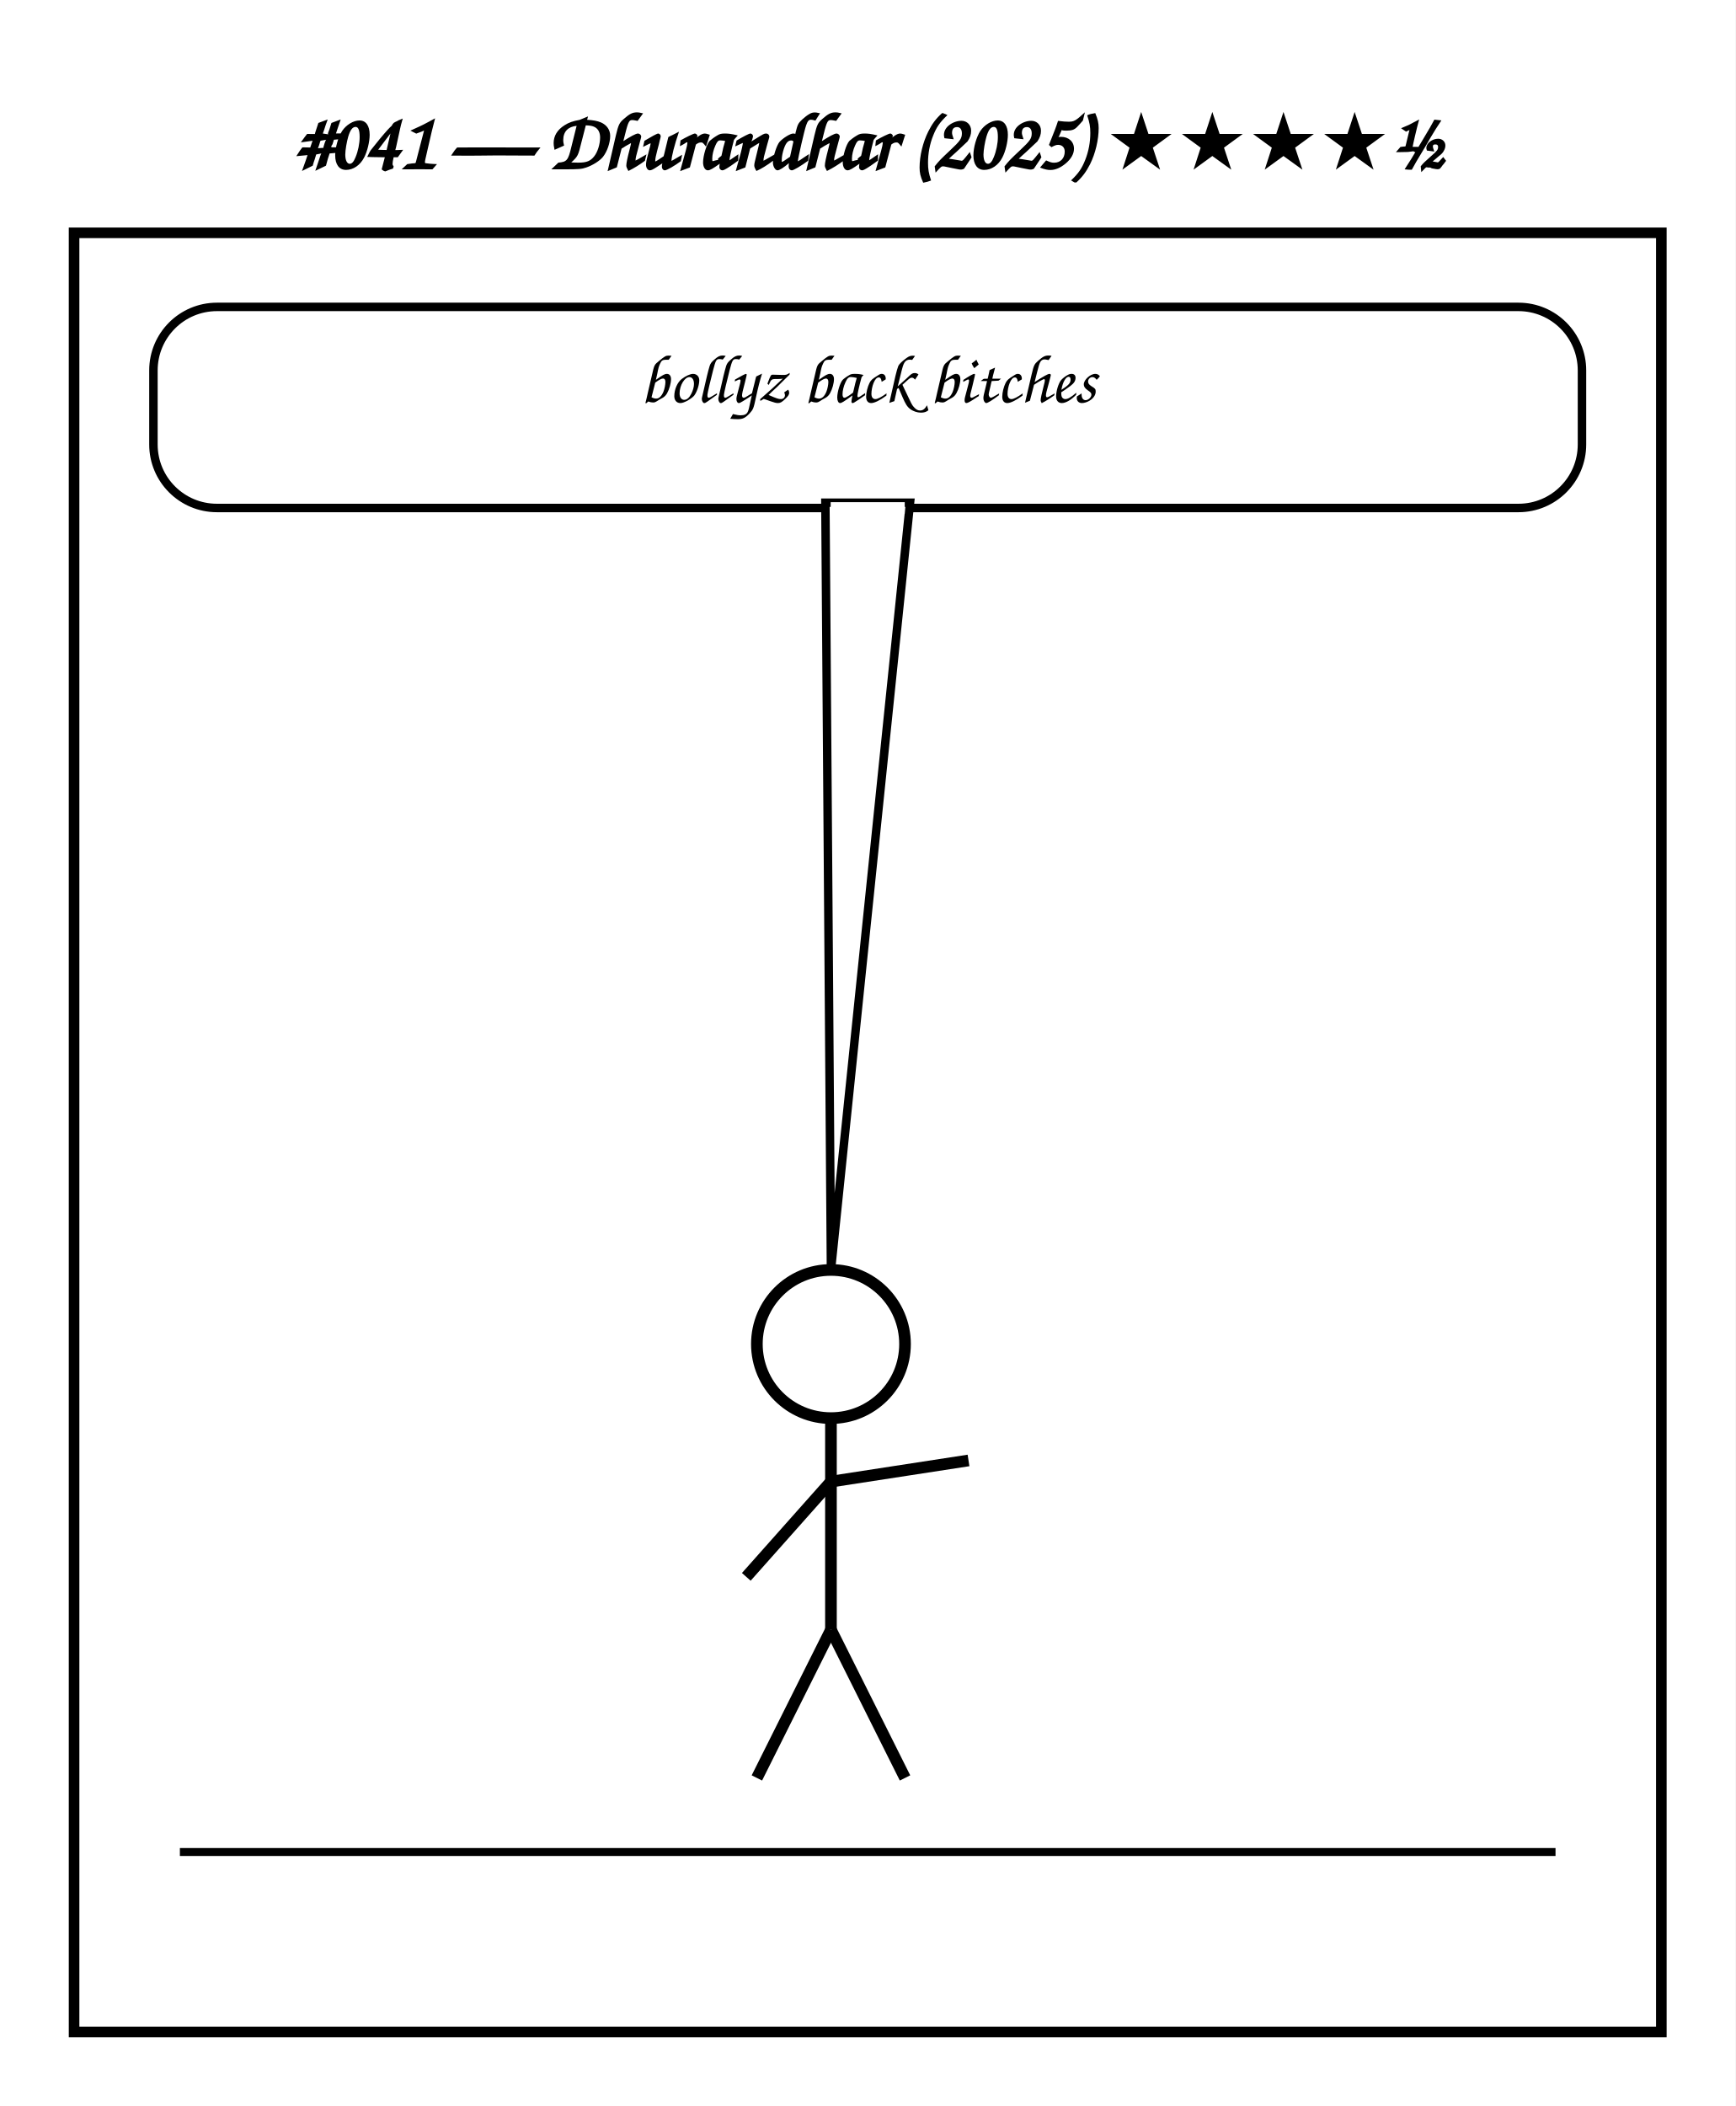
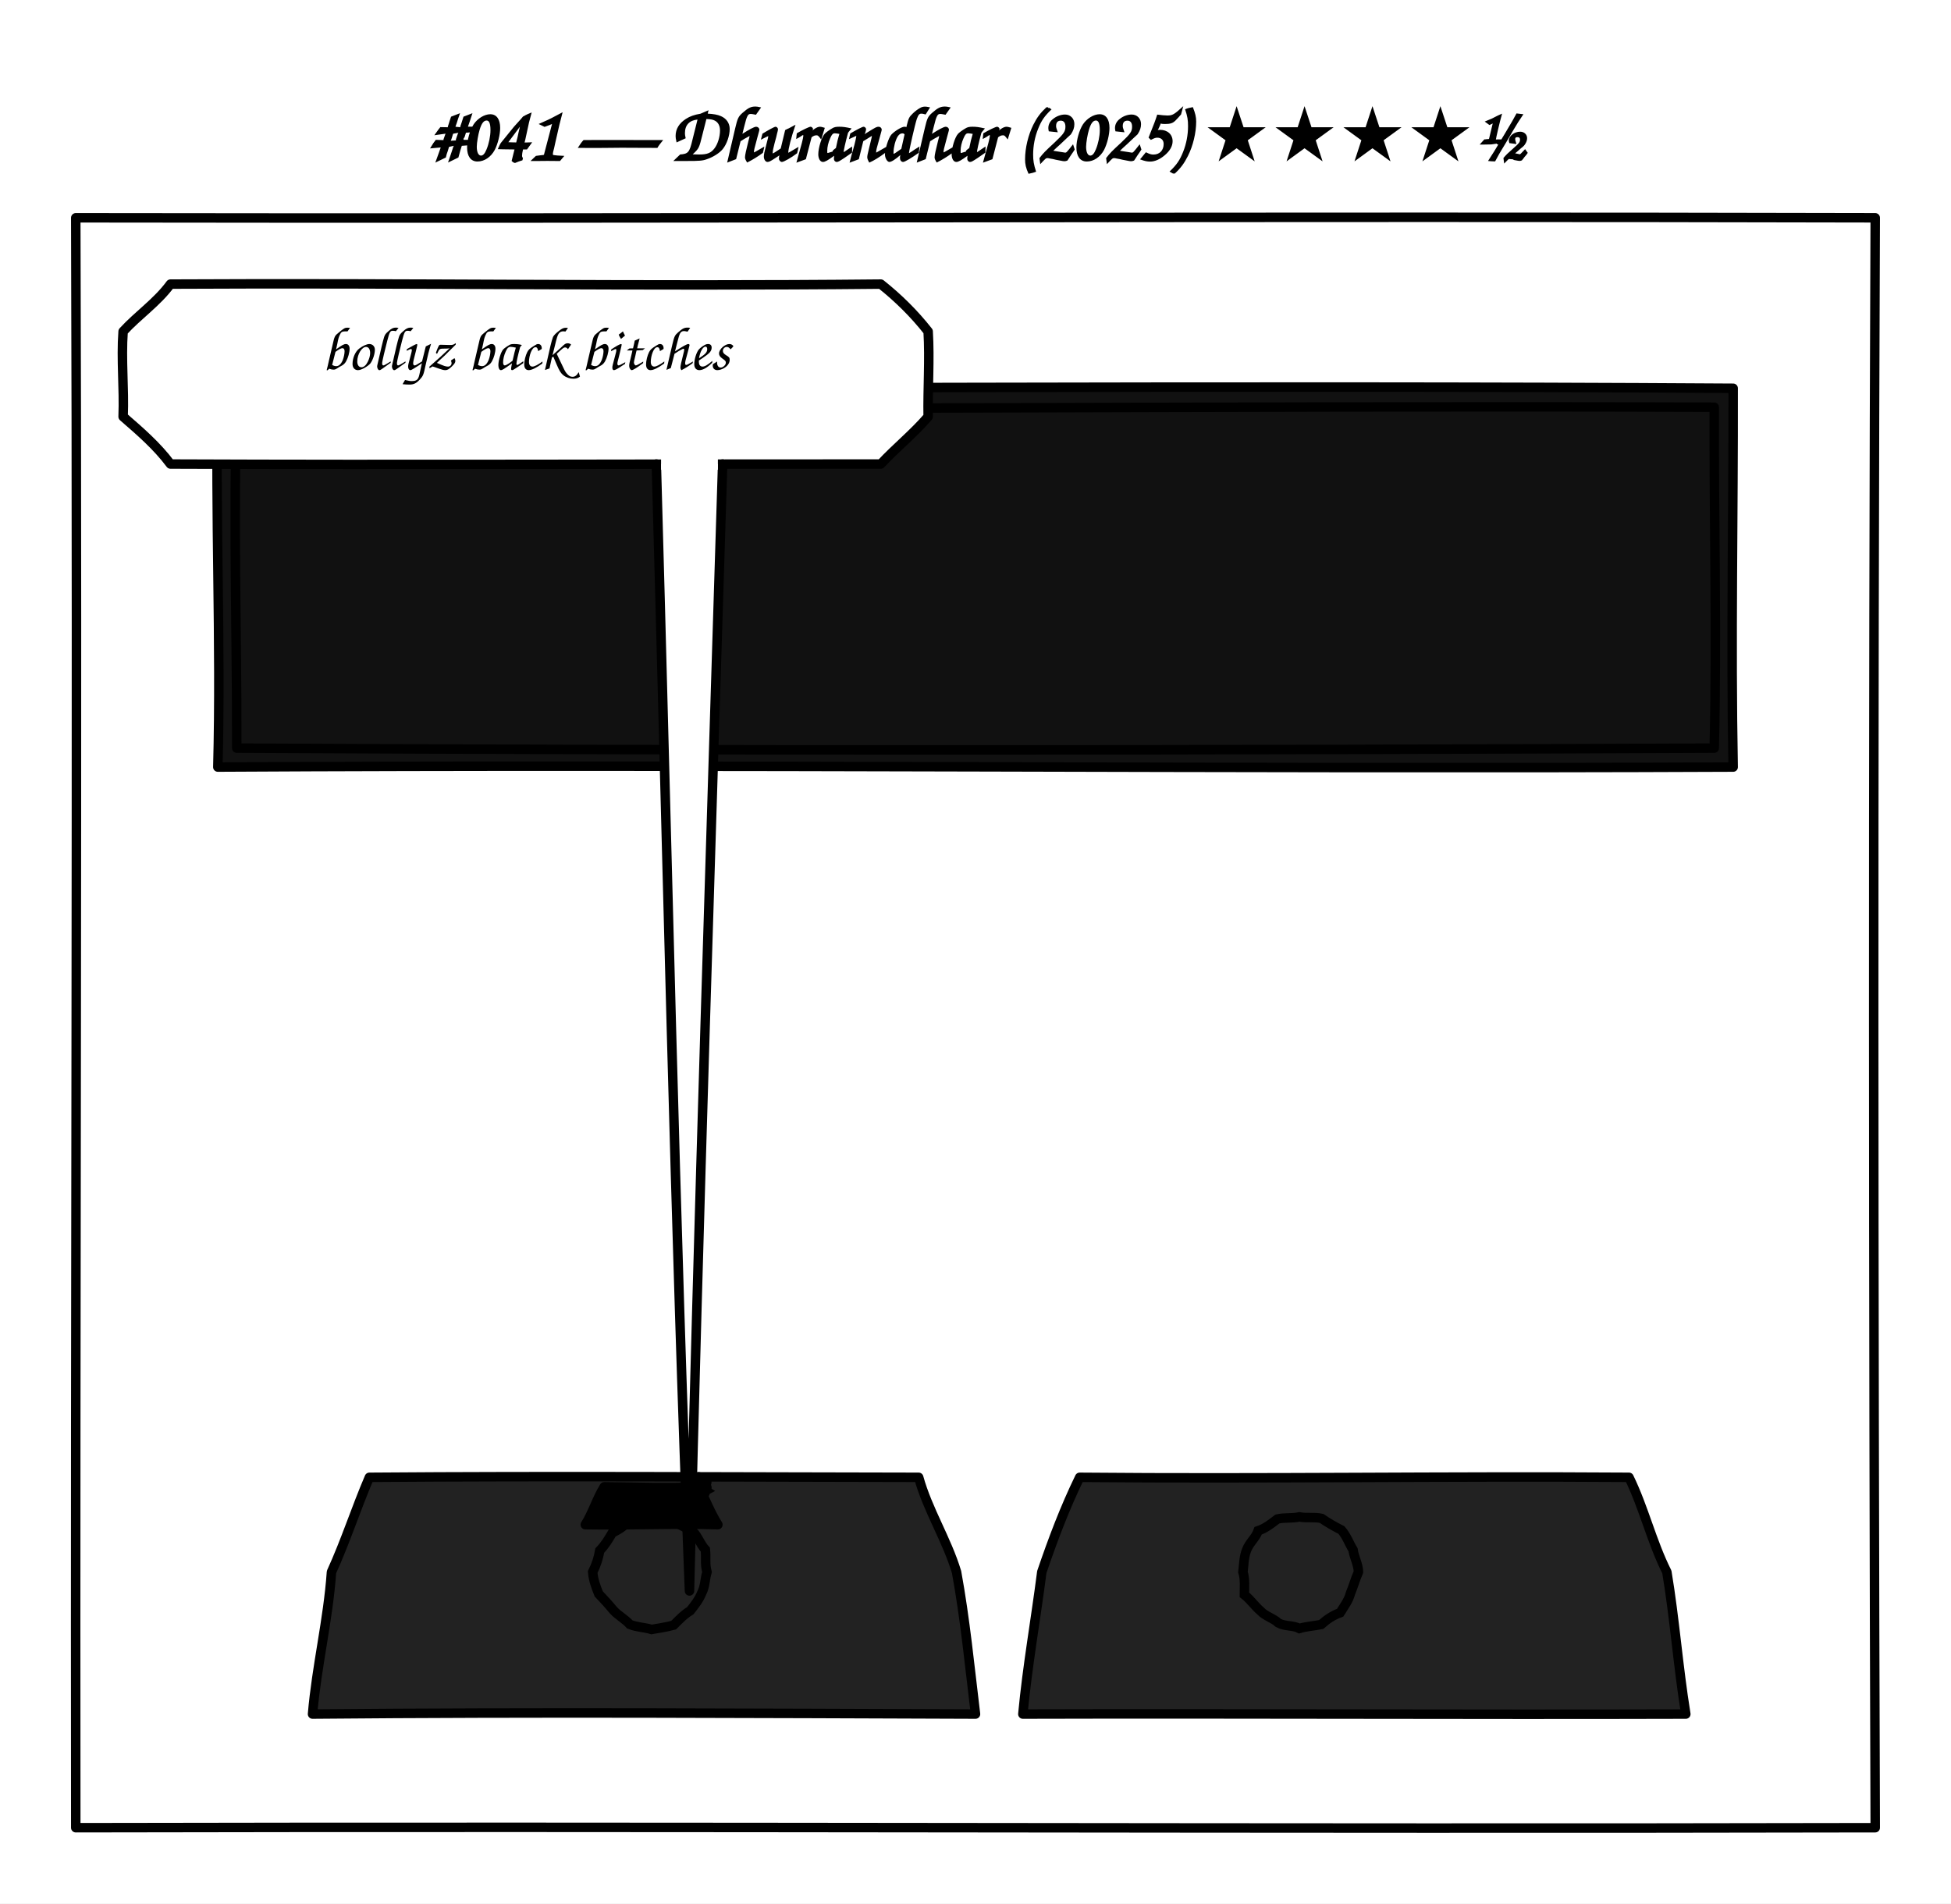
- <svg xmlns="http://www.w3.org/2000/svg" viewBox="0 0 328 398" width="328" height="398" role="img" aria-label="#041 — Dhurandhar (2025)">
+ <svg xmlns="http://www.w3.org/2000/svg" viewBox="0 0 412 402" width="412" height="402" role="img" aria-label="#041 — Dhurandhar (2025)">
  <rect width="100%" height="100%" fill="white" />
-   <text x="164.0" y="32" text-anchor="middle" font-family="Comic Neue, Comic Sans MS, cursive" font-size="15" font-weight="700" fill="black">#041 — Dhurandhar (2025) ★★★★½</text>
+   <text x="206.0" y="34" text-anchor="middle" font-family="Comic Neue, Comic Sans MS, cursive" font-size="16" font-weight="700" fill="black">#041 — Dhurandhar (2025) ★★★★½</text>
  <g class="panel">
-     <rect x="14" y="44" width="300" height="340" fill="white" stroke="black" stroke-width="2" />
-     <rect x="29" y="58" width="270" height="38" rx="12" ry="12" fill="white" stroke="black" stroke-width="1.6" />
-     <polygon points="156.0,95 172.0,95 157.053,240" fill="white" stroke="black" stroke-width="1.6" />
-     <line x1="157.0" y1="96" x2="171.0" y2="96" stroke="white" stroke-width="2.2" />
-     <text x="164.0" y="76" text-anchor="middle" font-family="Comic Neue, Comic Sans MS, cursive" font-size="13" fill="black">
-       <tspan x="164.0" dy="0">bollyz back bitches</tspan>
+     <path d="M 16.00 46.00 C 142.67 46.21, 269.33 45.68, 396.00 46.00 C 395.53 159.33, 395.61 272.67, 396.00 386.00 C 269.33 386.28, 142.67 385.72, 16.00 386.00 C 15.86 272.67, 16.40 159.33, 16.00 46.00" fill="none" stroke="black" stroke-width="2.0" stroke-linecap="round" stroke-linejoin="round" />
+     <path d="M 46.00 82.00 C 152.67 82.20, 259.33 81.32, 366.00 82.00 C 366.06 108.67, 365.48 135.33, 366.00 162.00 C 259.33 162.47, 152.67 161.39, 46.00 162.00 C 46.71 135.33, 45.38 108.67, 46.00 82.00" fill="#111" stroke="black" stroke-width="2.0" stroke-linecap="round" stroke-linejoin="round" />
+     <path d="M 50.00 86.00 C 154.00 86.77, 258.00 85.62, 362.00 86.00 C 361.93 110.00, 362.58 134.00, 362.00 158.00 C 258.00 158.46, 154.00 158.55, 50.00 158.00 C 50.04 134.00, 49.23 110.00, 50.00 86.00" fill="none" stroke="black" stroke-width="2.0" stroke-linecap="round" stroke-linejoin="round" />
+     <path d="M 66.00 362.00 C 112.67 361.57, 159.33 361.84, 206.00 362.00 C 204.78 351.99, 203.82 341.93, 202.00 332.00 C 199.92 325.10, 195.93 318.96, 194.00 312.00 C 155.33 311.95, 116.67 311.70, 78.00 312.00 C 75.17 318.60, 72.99 325.46, 70.00 332.00 C 69.30 342.08, 66.85 351.94, 66.00 362.00" fill="#222" stroke="black" stroke-width="2.0" stroke-linecap="round" stroke-linejoin="round" />
+     <path d="M 216.00 362.00 C 262.67 361.87, 309.33 362.14, 356.00 362.00 C 354.38 352.04, 353.66 341.96, 352.00 332.00 C 348.77 325.56, 347.16 318.47, 344.00 312.00 C 305.33 311.73, 266.67 312.36, 228.00 312.00 C 224.85 318.47, 222.32 325.19, 220.00 332.00 C 218.72 342.01, 216.94 351.95, 216.00 362.00" fill="#222" stroke="black" stroke-width="2.0" stroke-linecap="round" stroke-linejoin="round" />
+     <path d="M 149.31 332.00 C 148.84 333.44, 148.93 335.02, 148.20 336.39 C 147.64 337.81, 146.70 338.99, 145.77 340.17 C 144.42 340.98, 143.36 342.13, 142.25 343.22 C 140.72 343.63, 139.16 343.87, 137.60 344.13 C 136.10 343.67, 134.49 343.67, 133.01 343.07 C 131.98 341.92, 130.57 341.21, 129.53 340.07 C 128.55 338.88, 127.51 337.73, 126.44 336.62 C 125.83 335.13, 125.28 333.63, 125.16 332.00 C 125.88 330.56, 126.39 329.05, 126.65 327.47 C 127.74 326.36, 128.53 325.04, 129.31 323.71 C 130.73 323.07, 131.97 322.16, 133.07 321.07 C 134.56 320.45, 136.09 319.96, 137.60 319.40 C 139.17 319.80, 140.75 320.15, 142.15 321.01 C 143.33 322.13, 144.87 322.60, 146.26 323.34 C 147.39 324.50, 147.87 326.11, 148.96 327.29 C 149.13 328.86, 148.83 330.46, 149.31 332.00" fill="none" stroke="black" stroke-width="2.0" stroke-linecap="round" />
+     <path d="M 286.87 332.00 C 286.22 333.46, 285.80 335.00, 285.19 336.47 C 284.79 338.02, 283.82 339.27, 283.00 340.60 C 281.48 341.14, 280.18 342.02, 278.99 343.09 C 277.47 343.39, 275.90 343.47, 274.40 343.92 C 273.01 343.19, 271.33 343.53, 269.95 342.75 C 268.83 341.70, 267.24 341.36, 266.18 340.22 C 264.96 339.17, 264.06 337.80, 262.78 336.81 C 262.78 335.20, 262.96 333.58, 262.48 332.00 C 262.67 330.45, 262.65 328.86, 263.24 327.38 C 263.78 325.85, 265.16 324.83, 265.69 323.29 C 267.24 322.78, 268.49 321.76, 269.76 320.80 C 271.29 320.45, 272.87 320.70, 274.40 320.36 C 275.95 320.66, 277.54 320.33, 279.09 320.68 C 280.42 321.60, 281.82 322.40, 283.27 323.13 C 284.36 324.36, 284.88 325.93, 285.73 327.31 C 285.95 328.91, 286.83 330.35, 286.87 332.00" fill="none" stroke="black" stroke-width="2.0" stroke-linecap="round" />
+     <path d="M 123.60 322.00 C 132.93 322.16, 142.27 321.72, 151.60 322.00 C 150.01 319.46, 148.93 316.67, 147.60 314.00 C 140.93 314.35, 134.27 314.04, 127.60 314.00 C 126.02 316.55, 125.19 319.46, 123.60 322.00" fill="black" stroke="black" stroke-width="2.0" stroke-linecap="round" stroke-linejoin="round" />
+     <path d="M 149.16 314.00 C 149.53 314.20, 148.96 314.46, 149.21 314.67 C 148.95 314.80, 148.94 315.06, 148.90 315.30 C 148.83 315.58, 148.28 315.41, 148.37 315.85 C 148.34 316.35, 148.01 316.43, 147.60 316.39 C 147.48 316.00, 147.50 315.54, 147.05 315.33 C 146.70 315.51, 146.70 315.17, 146.59 315.01 C 146.50 314.77, 146.03 315.05, 146.07 314.63 C 145.77 314.32, 145.29 314.33, 145.00 314.00 C 145.35 313.80, 145.38 313.44, 145.46 313.11 C 145.46 312.70, 145.74 312.56, 146.08 312.48 C 146.39 312.62, 146.66 312.95, 147.06 312.70 C 147.38 312.53, 147.17 312.00, 147.60 311.90 C 147.90 311.95, 147.87 312.47, 148.28 312.37 C 148.68 312.62, 148.99 312.17, 149.37 312.23 C 148.97 312.54, 149.49 313.06, 149.11 313.38 C 148.79 313.62, 148.97 313.81, 149.16 314.00" fill="black" stroke="black" stroke-width="2.0" stroke-linecap="round" />
+     <path d="M 36.00 60.00 C 86.00 59.72, 136.00 60.51, 186.00 60.00 C 189.71 62.95, 193.07 66.27, 196.00 70.00 C 196.36 76.00, 195.90 82.00, 196.00 88.00 C 192.92 91.59, 189.22 94.55, 186.00 98.00 C 136.00 97.98, 86.00 98.21, 36.00 98.00 C 33.15 94.18, 29.57 91.10, 26.00 88.00 C 26.24 82.00, 25.56 76.00, 26.00 70.00 C 29.19 66.52, 33.18 63.85, 36.00 60.00" fill="white" stroke="black" stroke-width="2.0" stroke-linecap="round" stroke-linejoin="round" />
+     <path d="M 138.60 98.00 C 140.86 177.34, 142.48 256.69, 145.60 336.00 C 147.52 256.65, 150.14 177.33, 152.60 98.00" fill="white" stroke="black" stroke-width="2.0" stroke-linecap="round" stroke-linejoin="round" />
+     <line x1="139.6" y1="98" x2="151.6" y2="98" stroke="white" stroke-width="2.4" />
+     <text x="111.0" y="78.0" text-anchor="middle" font-family="Comic Neue, Comic Sans MS, cursive" font-size="13" fill="black">
+       <tspan x="111.0" dy="0">bollyz back bitches</tspan>
    </text>
-     <circle cx="157.053" cy="254" r="14" fill="none" stroke="black" stroke-width="2.2" />
-     <line x1="157.053" y1="268" x2="157.053" y2="308" stroke="black" stroke-width="2.2" />
-     <line x1="157.053" y1="280" x2="183.053" y2="276" stroke="black" stroke-width="2.2" />
-     <line x1="157.053" y1="280" x2="141.053" y2="298" stroke="black" stroke-width="2.2" />
-     <line x1="157.053" y1="308" x2="143.053" y2="336" stroke="black" stroke-width="2.2" />
-     <line x1="157.053" y1="308" x2="171.053" y2="336" stroke="black" stroke-width="2.2" />
-     <line x1="34" y1="350" x2="294" y2="350" stroke="black" stroke-width="1.5" />
  </g>
</svg>
